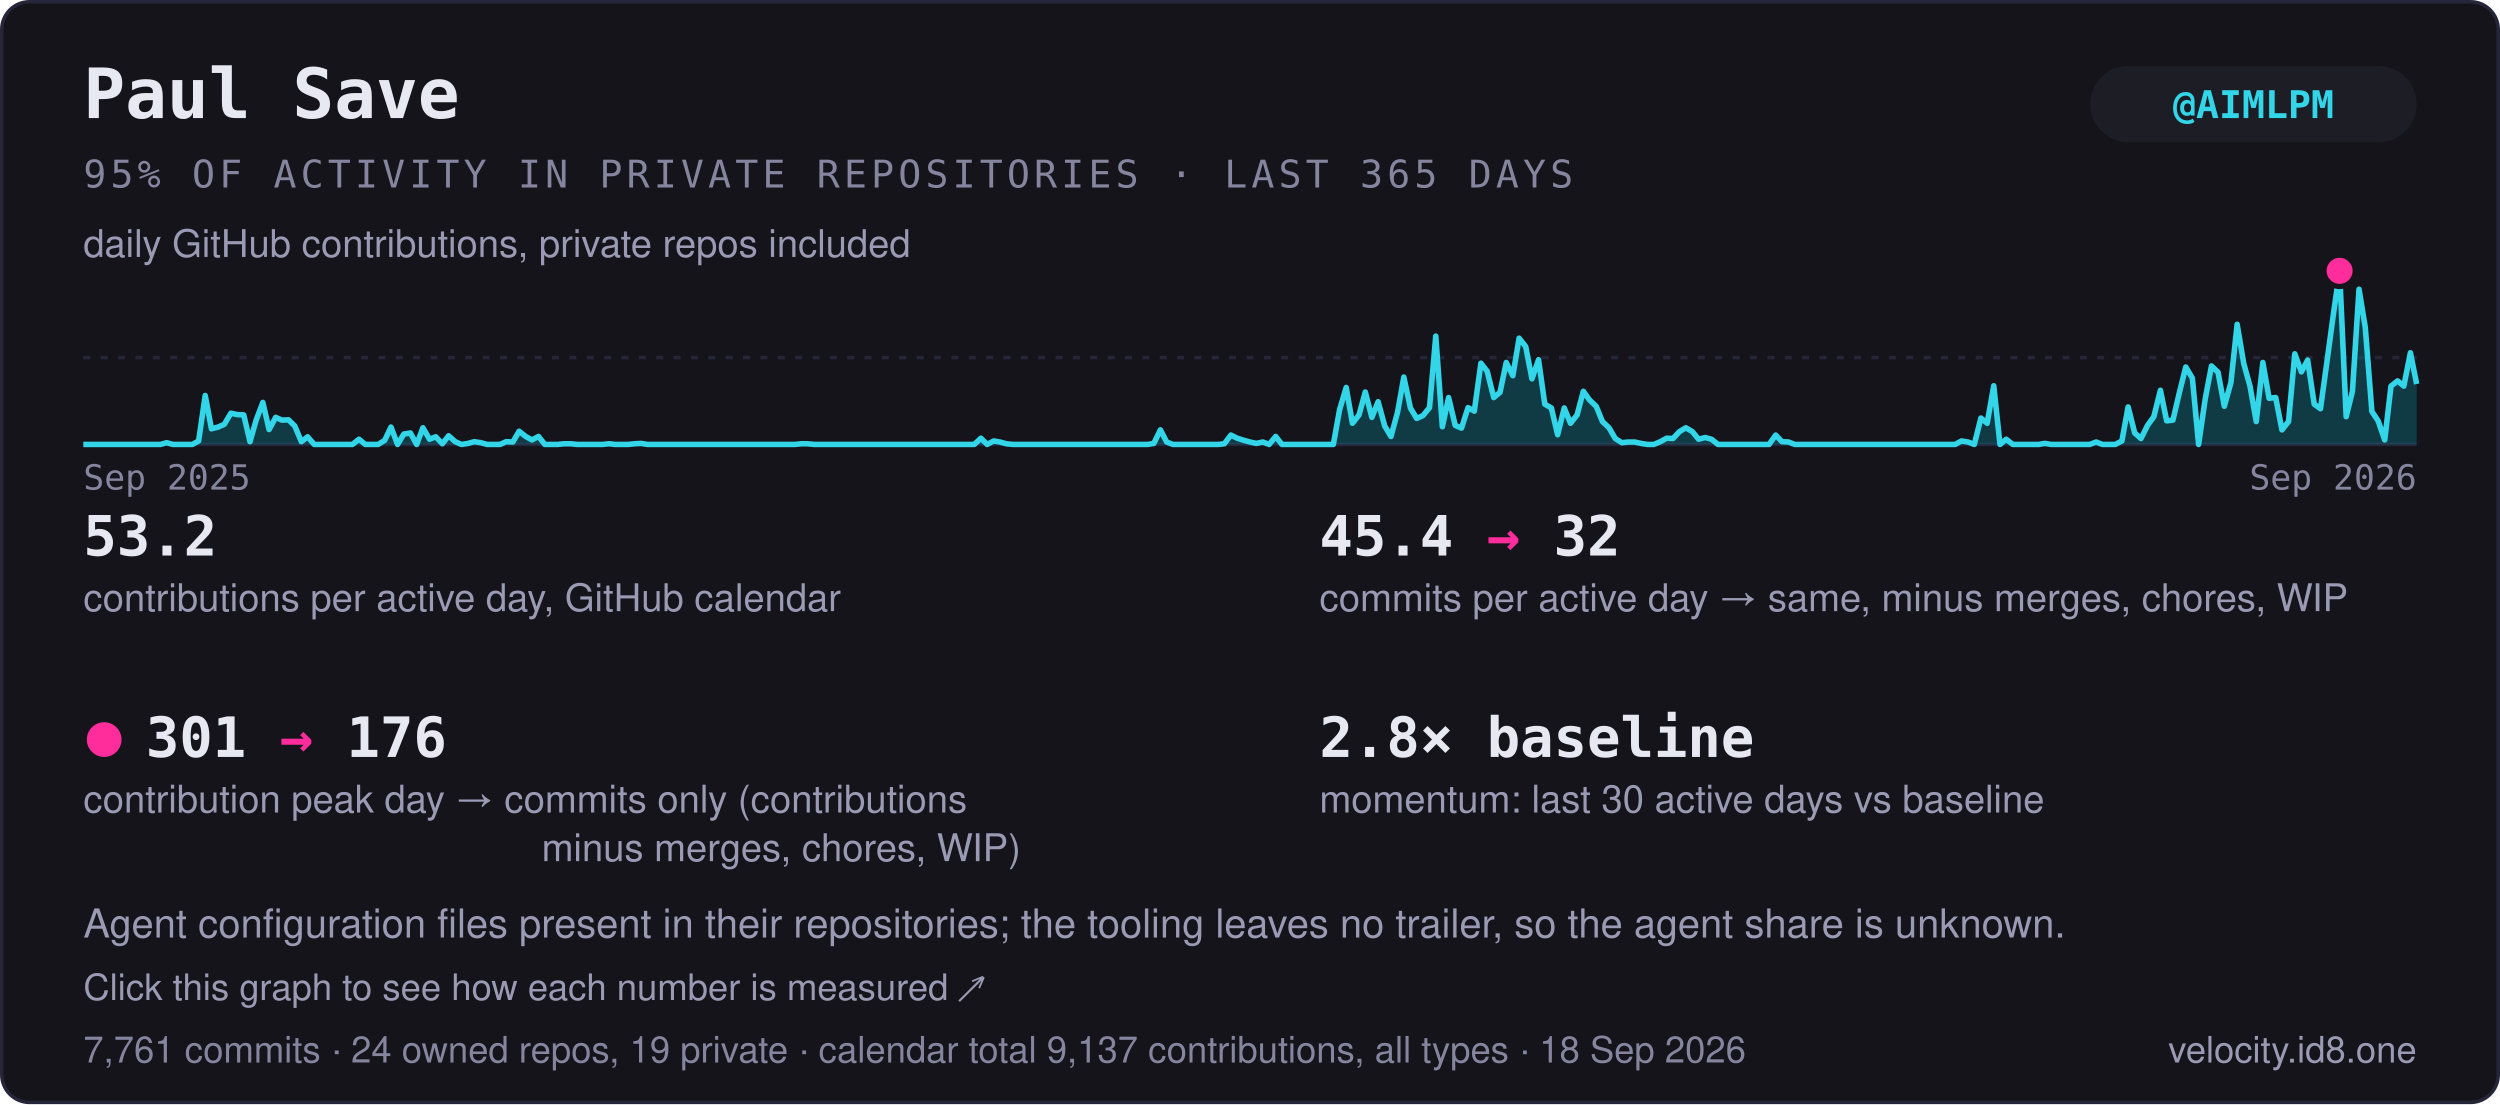
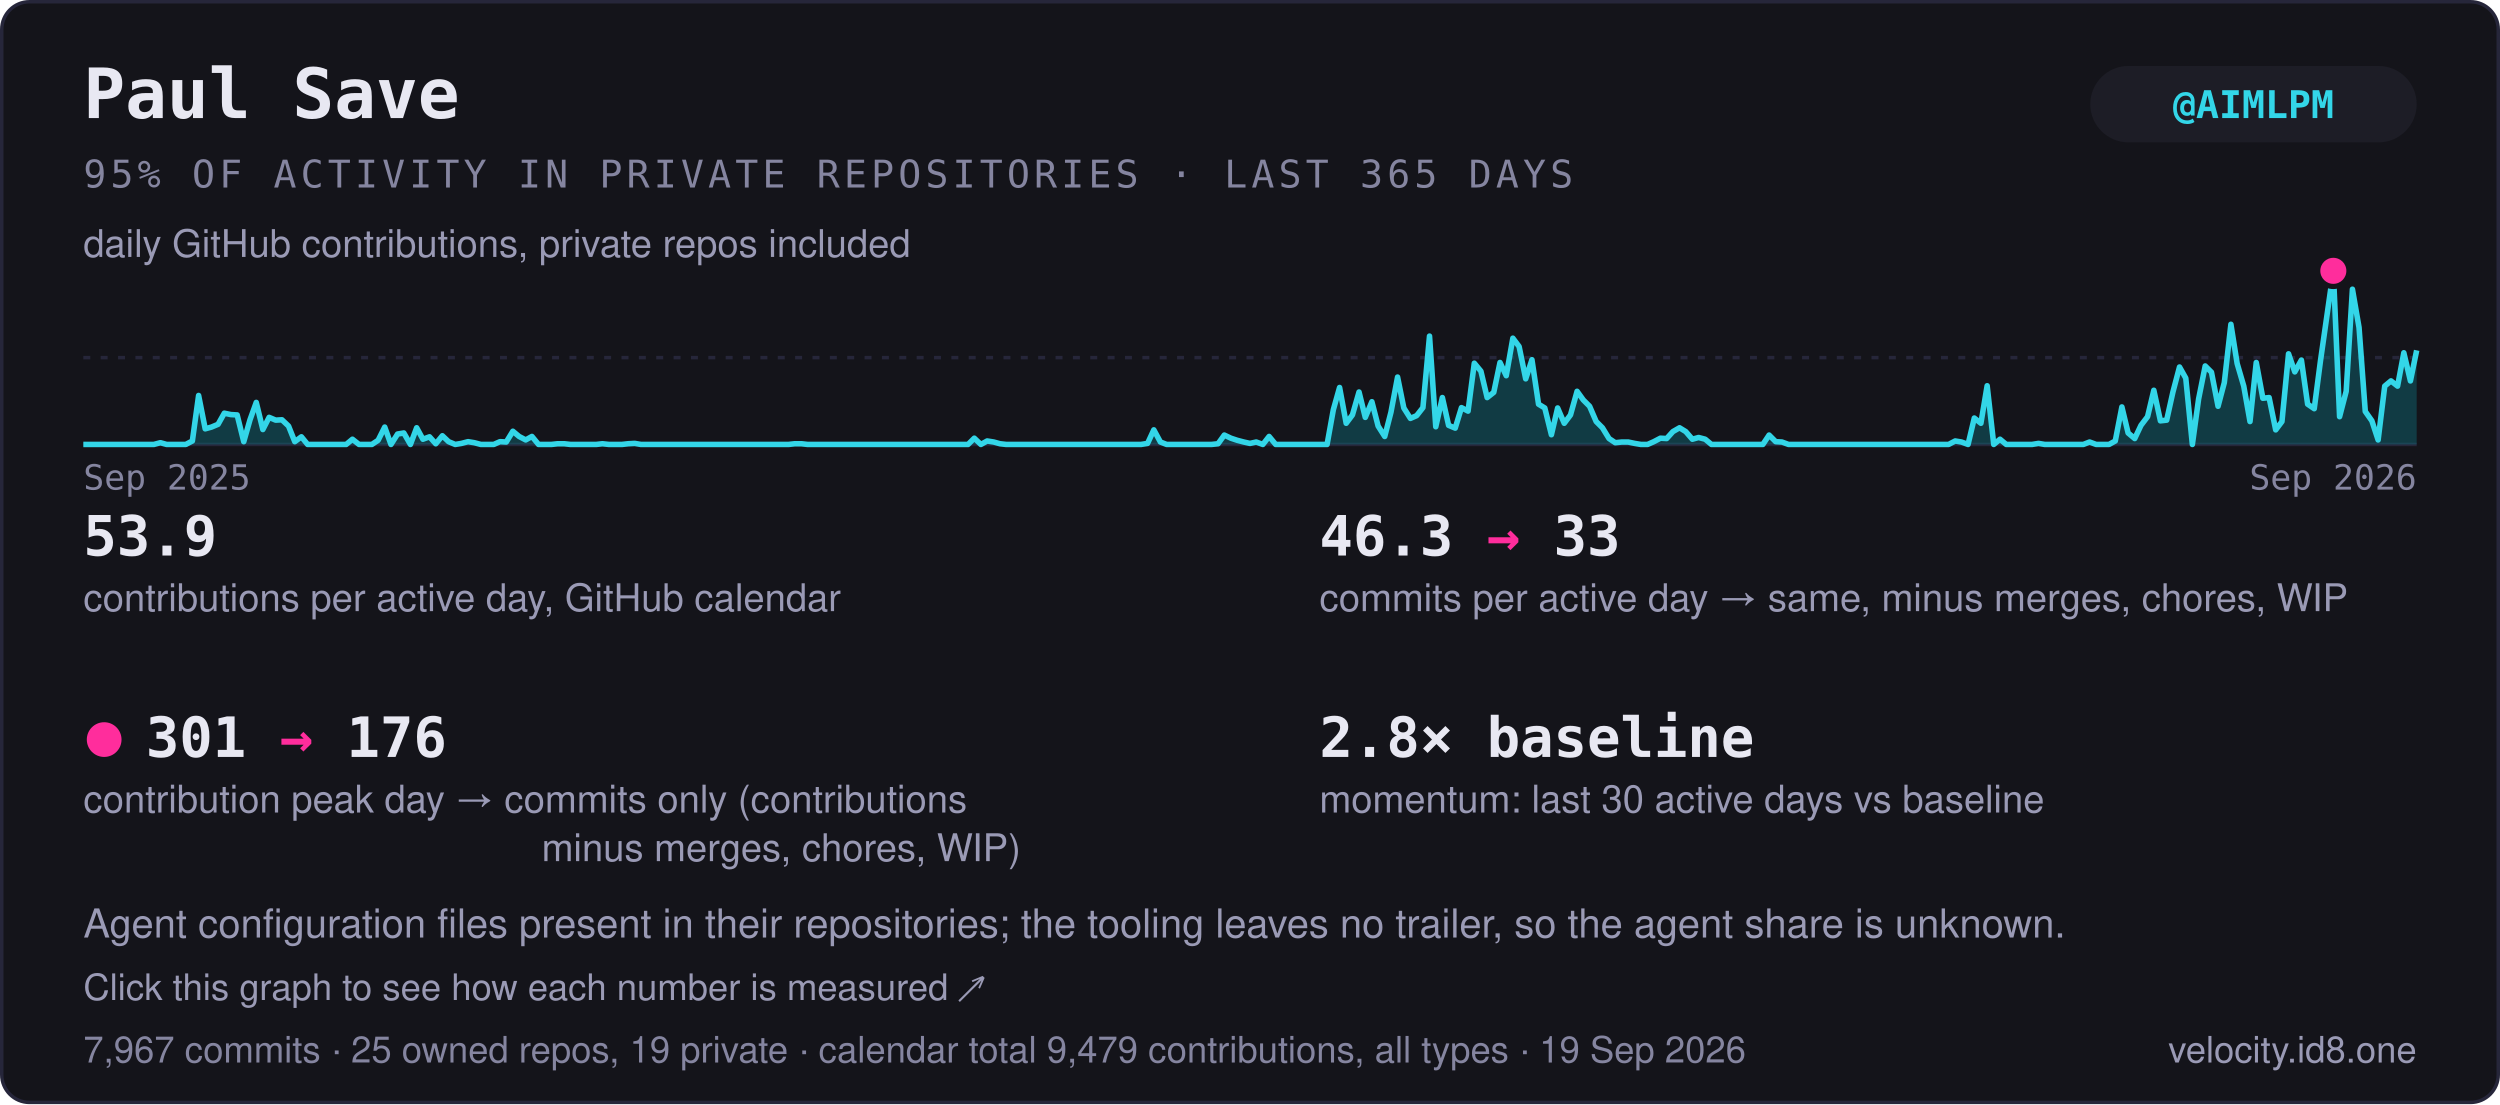
<svg xmlns="http://www.w3.org/2000/svg" width="720" height="318" viewBox="0 0 720 318" role="img" aria-label="Paul Save: Velocity Graph">
  <rect x="0.5" y="0.5" width="719" height="317" rx="8" fill="#14141A" stroke="#26263A" />
  <text x="24" y="34" font-family="Departure Mono, JetBrains Mono, ui-monospace, Menlo, monospace" font-size="20" font-weight="700" fill="#E8E8F2">Paul Save</text>
  <text x="24" y="54" font-family="Departure Mono, JetBrains Mono, ui-monospace, Menlo, monospace" font-size="11" letter-spacing="1.2" fill="#8585A0">95% OF ACTIVITY IN PRIVATE REPOSITORIES · LAST 365 DAYS</text>
  <rect x="602" y="19" width="94" height="22" rx="11" fill="#1D1D26" />
  <text x="649" y="34" text-anchor="middle" font-family="Departure Mono, JetBrains Mono, ui-monospace, Menlo, monospace" font-size="11" font-weight="600" fill="#33D6E8">@AIMLPM</text>
  <line x1="24" x2="696" y1="128" y2="128" stroke="#26263A" />
  <line x1="24" x2="696" y1="103.0" y2="103.0" stroke="#26263A" stroke-dasharray="2 3" />
-   <path d="M24.0,128.0 L25.8,128.0 L27.7,128.0 L29.5,128.0 L31.4,128.0 L33.2,128.0 L35.1,128.0 L36.9,128.0 L38.8,128.0 L40.6,128.0 L42.5,128.0 L44.3,128.0 L46.2,128.0 L48.0,127.5 L49.8,128.0 L51.7,128.0 L53.5,128.0 L55.4,128.0 L57.2,127.0 L59.1,113.9 L60.9,123.5 L62.8,123.0 L64.6,122.2 L66.5,119.0 L68.3,119.4 L70.2,119.5 L72.0,127.2 L73.8,120.9 L75.7,115.9 L77.5,123.7 L79.4,120.2 L81.2,121.0 L83.1,120.9 L84.9,122.7 L86.8,127.2 L88.6,125.8 L90.5,128.0 L92.3,128.0 L94.2,128.0 L96.0,128.0 L97.8,128.0 L99.7,128.0 L101.5,128.0 L103.4,126.5 L105.2,128.0 L107.1,128.0 L108.9,128.0 L110.8,126.8 L112.6,123.0 L114.5,128.0 L116.3,125.0 L118.2,124.7 L120.0,128.0 L121.8,123.2 L123.7,126.5 L125.5,125.8 L127.4,127.8 L129.2,125.5 L131.1,127.2 L132.9,128.0 L134.8,127.7 L136.6,127.2 L138.5,127.5 L140.3,128.0 L142.2,128.0 L144.0,128.0 L145.8,127.2 L147.7,127.3 L149.5,124.2 L151.4,125.7 L153.2,126.7 L155.1,125.7 L156.9,128.0 L158.8,128.0 L160.6,128.0 L162.5,127.8 L164.3,127.8 L166.2,128.0 L168.0,128.0 L169.8,128.0 L171.7,128.0 L173.5,128.0 L175.4,127.8 L177.2,128.0 L179.1,128.0 L180.9,128.0 L182.8,127.8 L184.6,127.7 L186.5,128.0 L188.3,128.0 L190.2,128.0 L192.0,128.0 L193.8,128.0 L195.7,128.0 L197.5,128.0 L199.4,128.0 L201.2,128.0 L203.1,128.0 L204.9,128.0 L206.8,128.0 L208.6,128.0 L210.5,128.0 L212.3,128.0 L214.2,128.0 L216.0,128.0 L217.8,128.0 L219.7,128.0 L221.5,128.0 L223.4,128.0 L225.2,128.0 L227.1,128.0 L228.9,128.0 L230.8,127.8 L232.6,127.8 L234.5,128.0 L236.3,128.0 L238.2,128.0 L240.0,128.0 L241.8,128.0 L243.7,128.0 L245.5,128.0 L247.4,128.0 L249.2,128.0 L251.1,128.0 L252.9,128.0 L254.8,128.0 L256.6,128.0 L258.5,128.0 L260.3,128.0 L262.2,128.0 L264.0,128.0 L265.8,128.0 L267.7,128.0 L269.5,128.0 L271.4,128.0 L273.2,128.0 L275.1,128.0 L276.9,128.0 L278.8,128.0 L280.6,128.0 L282.5,126.2 L284.3,128.0 L286.2,127.0 L288.0,127.3 L289.8,127.8 L291.7,128.0 L293.5,128.0 L295.4,128.0 L297.2,128.0 L299.1,128.0 L300.9,128.0 L302.8,128.0 L304.6,128.0 L306.5,128.0 L308.3,128.0 L310.2,128.0 L312.0,128.0 L313.8,128.0 L315.7,128.0 L317.5,128.0 L319.4,128.0 L321.2,128.0 L323.1,128.0 L324.9,128.0 L326.8,128.0 L328.6,128.0 L330.5,128.0 L332.3,127.7 L334.2,123.8 L336.0,127.3 L337.8,128.0 L339.7,128.0 L341.5,128.0 L343.4,128.0 L345.2,128.0 L347.1,128.0 L348.9,128.0 L350.8,128.0 L352.6,127.8 L354.5,125.3 L356.3,126.2 L358.2,126.8 L360.0,127.3 L361.8,127.7 L363.7,127.3 L365.5,128.0 L367.4,125.7 L369.2,128.0 L371.1,128.0 L372.9,128.0 L374.8,128.0 L376.6,128.0 L378.5,128.0 L380.3,128.0 L382.2,128.0 L384.0,128.0 L385.8,118.0 L387.7,111.6 L389.5,121.9 L391.4,119.5 L393.2,112.9 L395.1,120.2 L396.9,115.7 L398.8,122.7 L400.6,125.7 L402.5,118.7 L404.3,108.6 L406.2,117.5 L408.0,120.5 L409.8,119.7 L411.7,117.4 L413.5,96.8 L415.4,122.9 L417.2,114.5 L419.1,122.5 L420.9,123.3 L422.8,117.4 L424.6,118.4 L426.5,104.6 L428.3,106.9 L430.2,114.5 L432.0,113.0 L433.8,104.4 L435.7,108.2 L437.5,97.4 L439.4,99.8 L441.2,109.1 L443.1,103.6 L444.9,116.4 L446.8,117.5 L448.6,125.2 L450.5,117.5 L452.3,121.9 L454.2,119.5 L456.0,112.7 L457.8,115.2 L459.7,117.0 L461.5,121.4 L463.4,123.2 L465.2,126.3 L467.1,127.5 L468.9,127.3 L470.8,127.3 L472.6,127.7 L474.5,128.0 L476.3,128.0 L478.2,127.2 L480.0,126.2 L481.8,126.3 L483.7,124.3 L485.5,123.2 L487.4,124.3 L489.2,126.5 L491.1,126.0 L492.9,126.5 L494.8,128.0 L496.6,128.0 L498.5,128.0 L500.3,128.0 L502.2,128.0 L504.0,128.0 L505.8,128.0 L507.7,128.0 L509.5,128.0 L511.4,125.3 L513.2,127.2 L515.1,127.3 L516.9,128.0 L518.8,128.0 L520.6,128.0 L522.5,128.0 L524.3,128.0 L526.2,128.0 L528.0,128.0 L529.8,128.0 L531.7,128.0 L533.5,128.0 L535.4,128.0 L537.2,128.0 L539.1,128.0 L540.9,128.0 L542.8,128.0 L544.6,128.0 L546.5,128.0 L548.3,128.0 L550.2,128.0 L552.0,128.0 L553.8,128.0 L555.7,128.0 L557.5,128.0 L559.4,128.0 L561.2,128.0 L563.1,128.0 L564.9,127.0 L566.8,127.3 L568.6,128.0 L570.5,120.4 L572.3,121.9 L574.2,111.1 L576.0,128.0 L577.8,126.5 L579.7,128.0 L581.5,128.0 L583.4,128.0 L585.2,128.0 L587.1,128.0 L588.9,127.7 L590.8,128.0 L592.6,128.0 L594.5,128.0 L596.3,128.0 L598.2,128.0 L600.0,128.0 L601.8,128.0 L603.7,127.3 L605.5,128.0 L607.4,128.0 L609.2,128.0 L611.1,127.0 L612.9,117.2 L614.8,124.7 L616.6,126.3 L618.5,122.5 L620.3,120.0 L622.2,112.4 L624.0,121.2 L625.8,121.0 L627.7,112.9 L629.5,105.7 L631.4,108.9 L633.2,128.0 L635.1,114.9 L636.9,105.4 L638.8,107.2 L640.6,117.0 L642.5,110.2 L644.3,93.4 L646.2,104.7 L648.0,111.2 L649.8,121.4 L651.7,104.4 L653.5,114.7 L655.4,114.5 L657.2,123.8 L659.1,121.4 L660.9,101.9 L662.8,107.1 L664.6,103.7 L666.5,116.4 L668.3,117.7 L670.2,103.9 L672.0,90.6 L673.8,78.0 L675.7,120.0 L677.5,112.7 L679.4,83.3 L681.2,94.3 L683.1,118.5 L684.9,121.2 L686.8,126.7 L688.6,111.2 L690.5,109.7 L692.3,111.2 L694.2,101.6 L696.0,110.6 L696.0,128 L24,128 Z" fill="#0F6B78" fill-opacity="0.45" />
-   <path d="M24.0,128.0 L25.8,128.0 L27.7,128.0 L29.5,128.0 L31.4,128.0 L33.2,128.0 L35.1,128.0 L36.9,128.0 L38.8,128.0 L40.6,128.0 L42.5,128.0 L44.3,128.0 L46.2,128.0 L48.0,127.5 L49.8,128.0 L51.7,128.0 L53.5,128.0 L55.4,128.0 L57.2,127.0 L59.1,113.9 L60.9,123.5 L62.8,123.0 L64.6,122.2 L66.5,119.0 L68.3,119.4 L70.2,119.5 L72.0,127.2 L73.8,120.9 L75.7,115.9 L77.5,123.7 L79.4,120.2 L81.2,121.0 L83.1,120.9 L84.9,122.7 L86.8,127.2 L88.6,125.8 L90.5,128.0 L92.3,128.0 L94.2,128.0 L96.0,128.0 L97.8,128.0 L99.7,128.0 L101.5,128.0 L103.4,126.5 L105.2,128.0 L107.1,128.0 L108.9,128.0 L110.8,126.8 L112.6,123.0 L114.5,128.0 L116.3,125.0 L118.2,124.7 L120.0,128.0 L121.8,123.2 L123.7,126.5 L125.5,125.8 L127.4,127.8 L129.2,125.5 L131.1,127.2 L132.9,128.0 L134.8,127.7 L136.6,127.2 L138.5,127.5 L140.3,128.0 L142.2,128.0 L144.0,128.0 L145.8,127.2 L147.7,127.3 L149.5,124.2 L151.4,125.7 L153.2,126.7 L155.1,125.7 L156.9,128.0 L158.8,128.0 L160.6,128.0 L162.5,127.8 L164.3,127.8 L166.2,128.0 L168.0,128.0 L169.8,128.0 L171.7,128.0 L173.5,128.0 L175.4,127.8 L177.2,128.0 L179.1,128.0 L180.9,128.0 L182.8,127.8 L184.6,127.7 L186.5,128.0 L188.3,128.0 L190.2,128.0 L192.0,128.0 L193.8,128.0 L195.7,128.0 L197.5,128.0 L199.4,128.0 L201.2,128.0 L203.1,128.0 L204.9,128.0 L206.8,128.0 L208.6,128.0 L210.5,128.0 L212.3,128.0 L214.2,128.0 L216.0,128.0 L217.8,128.0 L219.7,128.0 L221.5,128.0 L223.4,128.0 L225.2,128.0 L227.1,128.0 L228.9,128.0 L230.8,127.8 L232.6,127.8 L234.5,128.0 L236.3,128.0 L238.2,128.0 L240.0,128.0 L241.8,128.0 L243.7,128.0 L245.5,128.0 L247.4,128.0 L249.2,128.0 L251.1,128.0 L252.9,128.0 L254.8,128.0 L256.6,128.0 L258.5,128.0 L260.3,128.0 L262.2,128.0 L264.0,128.0 L265.8,128.0 L267.7,128.0 L269.5,128.0 L271.4,128.0 L273.2,128.0 L275.1,128.0 L276.9,128.0 L278.8,128.0 L280.6,128.0 L282.5,126.2 L284.3,128.0 L286.2,127.0 L288.0,127.3 L289.8,127.8 L291.7,128.0 L293.5,128.0 L295.4,128.0 L297.2,128.0 L299.1,128.0 L300.9,128.0 L302.8,128.0 L304.6,128.0 L306.5,128.0 L308.3,128.0 L310.2,128.0 L312.0,128.0 L313.8,128.0 L315.7,128.0 L317.5,128.0 L319.4,128.0 L321.2,128.0 L323.1,128.0 L324.9,128.0 L326.8,128.0 L328.6,128.0 L330.5,128.0 L332.3,127.7 L334.2,123.8 L336.0,127.3 L337.8,128.0 L339.7,128.0 L341.5,128.0 L343.4,128.0 L345.2,128.0 L347.1,128.0 L348.9,128.0 L350.8,128.0 L352.6,127.8 L354.5,125.3 L356.3,126.2 L358.2,126.8 L360.0,127.3 L361.8,127.7 L363.7,127.3 L365.5,128.0 L367.4,125.7 L369.2,128.0 L371.1,128.0 L372.9,128.0 L374.8,128.0 L376.6,128.0 L378.5,128.0 L380.3,128.0 L382.2,128.0 L384.0,128.0 L385.8,118.0 L387.7,111.6 L389.5,121.9 L391.4,119.5 L393.2,112.9 L395.1,120.2 L396.9,115.7 L398.8,122.7 L400.6,125.7 L402.5,118.7 L404.3,108.6 L406.2,117.5 L408.0,120.5 L409.8,119.7 L411.7,117.4 L413.5,96.8 L415.4,122.9 L417.2,114.5 L419.1,122.5 L420.9,123.3 L422.8,117.4 L424.6,118.4 L426.5,104.6 L428.3,106.9 L430.2,114.5 L432.0,113.0 L433.8,104.4 L435.7,108.2 L437.5,97.4 L439.4,99.8 L441.2,109.1 L443.1,103.6 L444.9,116.4 L446.8,117.5 L448.6,125.2 L450.5,117.5 L452.3,121.9 L454.2,119.5 L456.0,112.7 L457.8,115.2 L459.7,117.0 L461.5,121.4 L463.4,123.2 L465.2,126.3 L467.1,127.5 L468.9,127.3 L470.8,127.3 L472.6,127.7 L474.5,128.0 L476.3,128.0 L478.2,127.2 L480.0,126.2 L481.8,126.3 L483.7,124.3 L485.5,123.2 L487.4,124.3 L489.2,126.5 L491.1,126.0 L492.9,126.5 L494.8,128.0 L496.6,128.0 L498.5,128.0 L500.3,128.0 L502.2,128.0 L504.0,128.0 L505.8,128.0 L507.7,128.0 L509.5,128.0 L511.4,125.3 L513.2,127.2 L515.1,127.3 L516.9,128.0 L518.8,128.0 L520.6,128.0 L522.5,128.0 L524.3,128.0 L526.2,128.0 L528.0,128.0 L529.8,128.0 L531.7,128.0 L533.5,128.0 L535.4,128.0 L537.2,128.0 L539.1,128.0 L540.9,128.0 L542.8,128.0 L544.6,128.0 L546.5,128.0 L548.3,128.0 L550.2,128.0 L552.0,128.0 L553.8,128.0 L555.7,128.0 L557.5,128.0 L559.4,128.0 L561.2,128.0 L563.1,128.0 L564.9,127.0 L566.8,127.3 L568.6,128.0 L570.5,120.4 L572.3,121.9 L574.2,111.1 L576.0,128.0 L577.8,126.5 L579.7,128.0 L581.5,128.0 L583.4,128.0 L585.2,128.0 L587.1,128.0 L588.9,127.7 L590.8,128.0 L592.6,128.0 L594.5,128.0 L596.3,128.0 L598.2,128.0 L600.0,128.0 L601.8,128.0 L603.7,127.3 L605.5,128.0 L607.4,128.0 L609.2,128.0 L611.1,127.0 L612.9,117.2 L614.8,124.7 L616.6,126.3 L618.5,122.5 L620.3,120.0 L622.2,112.4 L624.0,121.2 L625.8,121.0 L627.7,112.9 L629.5,105.7 L631.4,108.9 L633.2,128.0 L635.1,114.9 L636.9,105.4 L638.8,107.2 L640.6,117.0 L642.5,110.2 L644.3,93.4 L646.2,104.7 L648.0,111.2 L649.8,121.4 L651.7,104.4 L653.5,114.7 L655.4,114.5 L657.2,123.8 L659.1,121.4 L660.9,101.9 L662.8,107.1 L664.6,103.7 L666.5,116.4 L668.3,117.7 L670.2,103.9 L672.0,90.6 L673.8,78.0 L675.7,120.0 L677.5,112.7 L679.4,83.3 L681.2,94.3 L683.1,118.5 L684.9,121.2 L686.8,126.7 L688.6,111.2 L690.5,109.7 L692.3,111.2 L694.2,101.6 L696.0,110.6" fill="none" stroke="#33D6E8" stroke-width="1.6" stroke-linejoin="round" />
-   <circle cx="673.8" cy="78.0" r="4.5" fill="#FF2D9C" stroke="#14141A" stroke-width="1.5" />
+   <path d="M24.0,128.0 L25.8,128.0 L27.7,128.0 L29.5,128.0 L31.4,128.0 L33.2,128.0 L35.1,128.0 L36.9,128.0 L38.8,128.0 L40.6,128.0 L42.5,128.0 L44.3,128.0 L46.2,127.5 L48.0,128.0 L49.8,128.0 L51.7,128.0 L53.5,128.0 L55.4,127.0 L57.2,113.9 L59.1,123.5 L60.9,123.0 L62.8,122.2 L64.6,119.0 L66.5,119.4 L68.3,119.5 L70.2,127.2 L72.0,120.9 L73.8,115.9 L75.7,123.7 L77.5,120.2 L79.4,121.0 L81.2,120.9 L83.1,122.7 L84.9,127.2 L86.8,125.8 L88.6,128.0 L90.5,128.0 L92.3,128.0 L94.2,128.0 L96.0,128.0 L97.8,128.0 L99.7,128.0 L101.5,126.5 L103.4,128.0 L105.2,128.0 L107.1,128.0 L108.9,126.8 L110.8,123.0 L112.6,128.0 L114.5,125.0 L116.3,124.7 L118.2,128.0 L120.0,123.2 L121.8,126.5 L123.7,125.8 L125.5,127.8 L127.4,125.5 L129.2,127.2 L131.1,128.0 L132.9,127.7 L134.8,127.2 L136.6,127.5 L138.5,128.0 L140.3,128.0 L142.2,128.0 L144.0,127.2 L145.8,127.3 L147.7,124.2 L149.5,125.7 L151.4,126.7 L153.2,125.7 L155.1,128.0 L156.9,128.0 L158.8,128.0 L160.6,127.8 L162.5,127.8 L164.3,128.0 L166.2,128.0 L168.0,128.0 L169.8,128.0 L171.7,128.0 L173.5,127.8 L175.4,128.0 L177.2,128.0 L179.1,128.0 L180.9,127.8 L182.8,127.7 L184.6,128.0 L186.5,128.0 L188.3,128.0 L190.2,128.0 L192.0,128.0 L193.8,128.0 L195.7,128.0 L197.5,128.0 L199.4,128.0 L201.2,128.0 L203.1,128.0 L204.9,128.0 L206.8,128.0 L208.6,128.0 L210.5,128.0 L212.3,128.0 L214.2,128.0 L216.0,128.0 L217.8,128.0 L219.7,128.0 L221.5,128.0 L223.4,128.0 L225.2,128.0 L227.1,128.0 L228.9,127.8 L230.8,127.8 L232.6,128.0 L234.5,128.0 L236.3,128.0 L238.2,128.0 L240.0,128.0 L241.8,128.0 L243.7,128.0 L245.5,128.0 L247.4,128.0 L249.2,128.0 L251.1,128.0 L252.9,128.0 L254.8,128.0 L256.6,128.0 L258.5,128.0 L260.3,128.0 L262.2,128.0 L264.0,128.0 L265.8,128.0 L267.7,128.0 L269.5,128.0 L271.4,128.0 L273.2,128.0 L275.1,128.0 L276.9,128.0 L278.8,128.0 L280.6,126.2 L282.5,128.0 L284.3,127.0 L286.2,127.3 L288.0,127.8 L289.8,128.0 L291.7,128.0 L293.5,128.0 L295.4,128.0 L297.2,128.0 L299.1,128.0 L300.9,128.0 L302.8,128.0 L304.6,128.0 L306.5,128.0 L308.3,128.0 L310.2,128.0 L312.0,128.0 L313.8,128.0 L315.7,128.0 L317.5,128.0 L319.4,128.0 L321.2,128.0 L323.1,128.0 L324.9,128.0 L326.8,128.0 L328.6,128.0 L330.5,127.7 L332.3,123.8 L334.2,127.3 L336.0,128.0 L337.8,128.0 L339.7,128.0 L341.5,128.0 L343.4,128.0 L345.2,128.0 L347.1,128.0 L348.9,128.0 L350.8,127.8 L352.6,125.3 L354.5,126.2 L356.3,126.8 L358.2,127.3 L360.0,127.7 L361.8,127.3 L363.7,128.0 L365.5,125.7 L367.4,128.0 L369.2,128.0 L371.1,128.0 L372.9,128.0 L374.8,128.0 L376.6,128.0 L378.5,128.0 L380.3,128.0 L382.2,128.0 L384.0,118.0 L385.8,111.6 L387.7,121.9 L389.5,119.5 L391.4,112.9 L393.2,120.2 L395.1,115.7 L396.9,122.7 L398.8,125.7 L400.6,118.7 L402.5,108.6 L404.3,117.5 L406.2,120.5 L408.0,119.7 L409.8,117.4 L411.7,96.8 L413.5,122.9 L415.4,114.5 L417.2,122.5 L419.1,123.3 L420.9,117.4 L422.8,118.4 L424.6,104.6 L426.5,106.9 L428.3,114.5 L430.2,113.0 L432.0,104.4 L433.8,108.2 L435.7,97.4 L437.5,99.8 L439.4,109.1 L441.2,103.6 L443.1,116.4 L444.9,117.5 L446.8,125.2 L448.6,117.5 L450.5,121.9 L452.3,119.5 L454.2,112.7 L456.0,115.2 L457.8,117.0 L459.7,121.4 L461.5,123.2 L463.4,126.3 L465.2,127.5 L467.1,127.3 L468.9,127.3 L470.8,127.7 L472.6,128.0 L474.5,128.0 L476.3,127.2 L478.2,126.2 L480.0,126.3 L481.8,124.3 L483.7,123.2 L485.5,124.3 L487.4,126.5 L489.2,126.0 L491.1,126.5 L492.9,128.0 L494.8,128.0 L496.6,128.0 L498.5,128.0 L500.3,128.0 L502.2,128.0 L504.0,128.0 L505.8,128.0 L507.7,128.0 L509.5,125.3 L511.4,127.2 L513.2,127.3 L515.1,128.0 L516.9,128.0 L518.8,128.0 L520.6,128.0 L522.5,128.0 L524.3,128.0 L526.2,128.0 L528.0,128.0 L529.8,128.0 L531.7,128.0 L533.5,128.0 L535.4,128.0 L537.2,128.0 L539.1,128.0 L540.9,128.0 L542.8,128.0 L544.6,128.0 L546.5,128.0 L548.3,128.0 L550.2,128.0 L552.0,128.0 L553.8,128.0 L555.7,128.0 L557.5,128.0 L559.4,128.0 L561.2,128.0 L563.1,127.0 L564.9,127.3 L566.8,128.0 L568.6,120.4 L570.5,121.9 L572.3,111.1 L574.2,128.0 L576.0,126.5 L577.8,128.0 L579.7,128.0 L581.5,128.0 L583.4,128.0 L585.2,128.0 L587.1,127.7 L588.9,128.0 L590.8,128.0 L592.6,128.0 L594.5,128.0 L596.3,128.0 L598.2,128.0 L600.0,128.0 L601.8,127.3 L603.7,128.0 L605.5,128.0 L607.4,128.0 L609.2,127.0 L611.1,117.2 L612.9,124.7 L614.8,126.3 L616.6,122.5 L618.5,120.0 L620.3,112.4 L622.2,121.2 L624.0,121.0 L625.8,112.9 L627.7,105.7 L629.5,108.9 L631.4,128.0 L633.2,114.9 L635.1,105.4 L636.9,107.2 L638.8,117.0 L640.6,110.2 L642.5,93.4 L644.3,104.7 L646.2,111.2 L648.0,121.4 L649.8,104.4 L651.7,114.7 L653.5,114.5 L655.4,123.8 L657.2,121.4 L659.1,101.9 L660.9,107.1 L662.8,103.7 L664.6,116.4 L666.5,117.7 L668.3,103.9 L670.2,90.6 L672.0,78.0 L673.8,120.0 L675.7,112.7 L677.5,83.3 L679.4,94.3 L681.2,118.5 L683.1,121.2 L684.9,126.7 L686.8,111.2 L688.6,109.7 L690.5,111.2 L692.3,101.6 L694.2,109.7 L696.0,100.9 L696.0,128 L24,128 Z" fill="#0F6B78" fill-opacity="0.45" />
+   <path d="M24.0,128.0 L25.8,128.0 L27.7,128.0 L29.5,128.0 L31.4,128.0 L33.2,128.0 L35.1,128.0 L36.9,128.0 L38.8,128.0 L40.6,128.0 L42.5,128.0 L44.3,128.0 L46.2,127.5 L48.0,128.0 L49.8,128.0 L51.7,128.0 L53.5,128.0 L55.4,127.0 L57.2,113.9 L59.1,123.5 L60.9,123.0 L62.8,122.2 L64.6,119.0 L66.5,119.4 L68.3,119.5 L70.2,127.2 L72.0,120.9 L73.8,115.9 L75.7,123.7 L77.5,120.2 L79.4,121.0 L81.2,120.9 L83.1,122.7 L84.9,127.2 L86.8,125.8 L88.6,128.0 L90.5,128.0 L92.3,128.0 L94.2,128.0 L96.0,128.0 L97.8,128.0 L99.7,128.0 L101.5,126.5 L103.4,128.0 L105.2,128.0 L107.1,128.0 L108.9,126.8 L110.8,123.0 L112.6,128.0 L114.5,125.0 L116.3,124.7 L118.2,128.0 L120.0,123.2 L121.8,126.5 L123.7,125.8 L125.5,127.8 L127.4,125.5 L129.2,127.2 L131.1,128.0 L132.9,127.7 L134.8,127.2 L136.6,127.5 L138.5,128.0 L140.3,128.0 L142.2,128.0 L144.0,127.2 L145.8,127.3 L147.7,124.2 L149.5,125.7 L151.4,126.7 L153.2,125.7 L155.1,128.0 L156.9,128.0 L158.8,128.0 L160.6,127.8 L162.5,127.8 L164.3,128.0 L166.2,128.0 L168.0,128.0 L169.8,128.0 L171.7,128.0 L173.5,127.8 L175.4,128.0 L177.2,128.0 L179.1,128.0 L180.9,127.8 L182.8,127.7 L184.6,128.0 L186.5,128.0 L188.3,128.0 L190.2,128.0 L192.0,128.0 L193.8,128.0 L195.7,128.0 L197.5,128.0 L199.4,128.0 L201.2,128.0 L203.1,128.0 L204.9,128.0 L206.8,128.0 L208.6,128.0 L210.5,128.0 L212.3,128.0 L214.2,128.0 L216.0,128.0 L217.8,128.0 L219.7,128.0 L221.5,128.0 L223.4,128.0 L225.2,128.0 L227.1,128.0 L228.9,127.8 L230.8,127.8 L232.6,128.0 L234.5,128.0 L236.3,128.0 L238.2,128.0 L240.0,128.0 L241.8,128.0 L243.7,128.0 L245.5,128.0 L247.4,128.0 L249.2,128.0 L251.1,128.0 L252.9,128.0 L254.8,128.0 L256.6,128.0 L258.5,128.0 L260.3,128.0 L262.2,128.0 L264.0,128.0 L265.8,128.0 L267.7,128.0 L269.5,128.0 L271.4,128.0 L273.2,128.0 L275.1,128.0 L276.9,128.0 L278.8,128.0 L280.6,126.2 L282.5,128.0 L284.3,127.0 L286.2,127.3 L288.0,127.8 L289.8,128.0 L291.7,128.0 L293.5,128.0 L295.4,128.0 L297.2,128.0 L299.1,128.0 L300.9,128.0 L302.8,128.0 L304.6,128.0 L306.5,128.0 L308.3,128.0 L310.2,128.0 L312.0,128.0 L313.8,128.0 L315.7,128.0 L317.5,128.0 L319.4,128.0 L321.2,128.0 L323.1,128.0 L324.9,128.0 L326.8,128.0 L328.6,128.0 L330.5,127.7 L332.3,123.8 L334.2,127.3 L336.0,128.0 L337.8,128.0 L339.7,128.0 L341.5,128.0 L343.4,128.0 L345.2,128.0 L347.1,128.0 L348.9,128.0 L350.8,127.8 L352.6,125.3 L354.5,126.2 L356.3,126.8 L358.2,127.3 L360.0,127.7 L361.8,127.3 L363.7,128.0 L365.5,125.7 L367.4,128.0 L369.2,128.0 L371.1,128.0 L372.9,128.0 L374.8,128.0 L376.6,128.0 L378.5,128.0 L380.3,128.0 L382.2,128.0 L384.0,118.0 L385.8,111.6 L387.7,121.9 L389.5,119.5 L391.4,112.9 L393.2,120.2 L395.1,115.7 L396.9,122.7 L398.8,125.7 L400.6,118.7 L402.5,108.6 L404.3,117.5 L406.2,120.5 L408.0,119.7 L409.8,117.4 L411.7,96.8 L413.5,122.9 L415.4,114.5 L417.2,122.5 L419.1,123.3 L420.9,117.4 L422.8,118.4 L424.6,104.6 L426.5,106.9 L428.3,114.5 L430.2,113.0 L432.0,104.4 L433.8,108.2 L435.7,97.4 L437.5,99.8 L439.4,109.1 L441.2,103.6 L443.1,116.4 L444.9,117.5 L446.8,125.2 L448.6,117.5 L450.5,121.9 L452.3,119.5 L454.2,112.7 L456.0,115.2 L457.8,117.0 L459.7,121.4 L461.5,123.2 L463.4,126.3 L465.2,127.5 L467.1,127.3 L468.9,127.3 L470.8,127.7 L472.6,128.0 L474.5,128.0 L476.3,127.2 L478.2,126.2 L480.0,126.3 L481.8,124.3 L483.7,123.2 L485.5,124.3 L487.4,126.5 L489.2,126.0 L491.1,126.5 L492.9,128.0 L494.8,128.0 L496.6,128.0 L498.5,128.0 L500.3,128.0 L502.2,128.0 L504.0,128.0 L505.8,128.0 L507.7,128.0 L509.5,125.3 L511.4,127.2 L513.2,127.3 L515.1,128.0 L516.9,128.0 L518.8,128.0 L520.6,128.0 L522.5,128.0 L524.3,128.0 L526.2,128.0 L528.0,128.0 L529.8,128.0 L531.7,128.0 L533.5,128.0 L535.4,128.0 L537.2,128.0 L539.1,128.0 L540.9,128.0 L542.8,128.0 L544.6,128.0 L546.5,128.0 L548.3,128.0 L550.2,128.0 L552.0,128.0 L553.8,128.0 L555.7,128.0 L557.5,128.0 L559.4,128.0 L561.2,128.0 L563.1,127.0 L564.9,127.3 L566.8,128.0 L568.6,120.4 L570.5,121.9 L572.3,111.1 L574.2,128.0 L576.0,126.5 L577.8,128.0 L579.7,128.0 L581.5,128.0 L583.4,128.0 L585.2,128.0 L587.1,127.7 L588.9,128.0 L590.8,128.0 L592.6,128.0 L594.5,128.0 L596.3,128.0 L598.2,128.0 L600.0,128.0 L601.8,127.3 L603.7,128.0 L605.5,128.0 L607.4,128.0 L609.2,127.0 L611.1,117.2 L612.9,124.7 L614.8,126.3 L616.6,122.5 L618.5,120.0 L620.3,112.4 L622.2,121.2 L624.0,121.0 L625.8,112.9 L627.7,105.7 L629.5,108.9 L631.4,128.0 L633.2,114.9 L635.1,105.4 L636.9,107.2 L638.8,117.0 L640.6,110.2 L642.5,93.4 L644.3,104.7 L646.2,111.2 L648.0,121.4 L649.8,104.4 L651.7,114.7 L653.5,114.5 L655.4,123.8 L657.2,121.4 L659.1,101.9 L660.9,107.1 L662.8,103.7 L664.6,116.4 L666.5,117.7 L668.3,103.9 L670.2,90.6 L672.0,78.0 L673.8,120.0 L675.7,112.7 L677.5,83.3 L679.4,94.3 L681.2,118.5 L683.1,121.2 L684.9,126.7 L686.8,111.2 L688.6,109.7 L690.5,111.2 L692.3,101.6 L694.2,109.7 L696.0,100.9" fill="none" stroke="#33D6E8" stroke-width="1.6" stroke-linejoin="round" />
+   <circle cx="672.0" cy="78.0" r="4.5" fill="#FF2D9C" stroke="#14141A" stroke-width="1.5" />
  <text x="24" y="141" font-family="Departure Mono, JetBrains Mono, ui-monospace, Menlo, monospace" font-size="10" fill="#8585A0">Sep 2025</text>
  <text x="696" y="141" text-anchor="end" font-family="Departure Mono, JetBrains Mono, ui-monospace, Menlo, monospace" font-size="10" fill="#8585A0">Sep 2026</text>
  <text x="24" y="74" font-family="-apple-system, BlinkMacSystemFont, 'Segoe UI', Helvetica, Arial, sans-serif" font-size="11" fill="#9A9AB5">daily GitHub contributions, private repos included</text>
-   <text x="24" y="160" font-family="Departure Mono, JetBrains Mono, ui-monospace, Menlo, monospace" font-size="16" font-weight="600" fill="#E8E8F2">53.2</text>
+   <text x="24" y="160" font-family="Departure Mono, JetBrains Mono, ui-monospace, Menlo, monospace" font-size="16" font-weight="600" fill="#E8E8F2">53.9</text>
  <text x="24" y="176" font-family="-apple-system, BlinkMacSystemFont, 'Segoe UI', Helvetica, Arial, sans-serif" font-size="11" fill="#9A9AB5">contributions per active day, GitHub calendar</text>
-   <text x="380" y="160" font-family="Departure Mono, JetBrains Mono, ui-monospace, Menlo, monospace" font-size="16" font-weight="600" fill="#E8E8F2">45.4 <tspan fill="#FF2D9C">→</tspan> 32</text>
+   <text x="380" y="160" font-family="Departure Mono, JetBrains Mono, ui-monospace, Menlo, monospace" font-size="16" font-weight="600" fill="#E8E8F2">46.3 <tspan fill="#FF2D9C">→</tspan> 33</text>
  <text x="380" y="176" font-family="-apple-system, BlinkMacSystemFont, 'Segoe UI', Helvetica, Arial, sans-serif" font-size="11" fill="#9A9AB5">commits per active day → same, minus merges, chores, WIP</text>
  <circle cx="30" cy="213" r="5" fill="#FF2D9C" />
  <text x="42" y="218" font-family="Departure Mono, JetBrains Mono, ui-monospace, Menlo, monospace" font-size="16" font-weight="600" fill="#E8E8F2">301 <tspan fill="#FF2D9C">→</tspan> 176</text>
  <text x="24" y="234" font-family="-apple-system, BlinkMacSystemFont, 'Segoe UI', Helvetica, Arial, sans-serif" font-size="11" fill="#9A9AB5">contribution peak day → commits only (contributions</text>
  <text x="156" y="248" font-family="-apple-system, BlinkMacSystemFont, 'Segoe UI', Helvetica, Arial, sans-serif" font-size="11" fill="#9A9AB5">minus merges, chores, WIP)</text>
  <text x="380" y="218" font-family="Departure Mono, JetBrains Mono, ui-monospace, Menlo, monospace" font-size="16" font-weight="600" fill="#E8E8F2">2.8× baseline</text>
  <text x="380" y="234" font-family="-apple-system, BlinkMacSystemFont, 'Segoe UI', Helvetica, Arial, sans-serif" font-size="11" fill="#9A9AB5">momentum: last 30 active days vs baseline</text>
  <text x="24" y="270" font-family="-apple-system, BlinkMacSystemFont, 'Segoe UI', Helvetica, Arial, sans-serif" font-size="11.5" fill="#9A9AB5">Agent configuration files present in their repositories; the tooling leaves no trailer, so the agent share is unknown.</text>
  <text x="24" y="288" font-family="-apple-system, BlinkMacSystemFont, 'Segoe UI', Helvetica, Arial, sans-serif" font-size="10.5" fill="#9A9AB5">Click this graph to see how each number is measured ↗</text>
-   <text x="24" y="306" font-family="-apple-system, BlinkMacSystemFont, 'Segoe UI', Helvetica, Arial, sans-serif" font-size="10.5" fill="#8585A0">7,761 commits · 24 owned repos, 19 private · calendar total 9,137 contributions, all types · 18 Sep 2026</text>
+   <text x="24" y="306" font-family="-apple-system, BlinkMacSystemFont, 'Segoe UI', Helvetica, Arial, sans-serif" font-size="10.5" fill="#8585A0">7,967 commits · 25 owned repos, 19 private · calendar total 9,479 contributions, all types · 19 Sep 2026</text>
  <text x="696" y="306" text-anchor="end" font-family="-apple-system, BlinkMacSystemFont, 'Segoe UI', Helvetica, Arial, sans-serif" font-size="10.5" fill="#9A9AB5">velocity.id8.one</text>
</svg>
